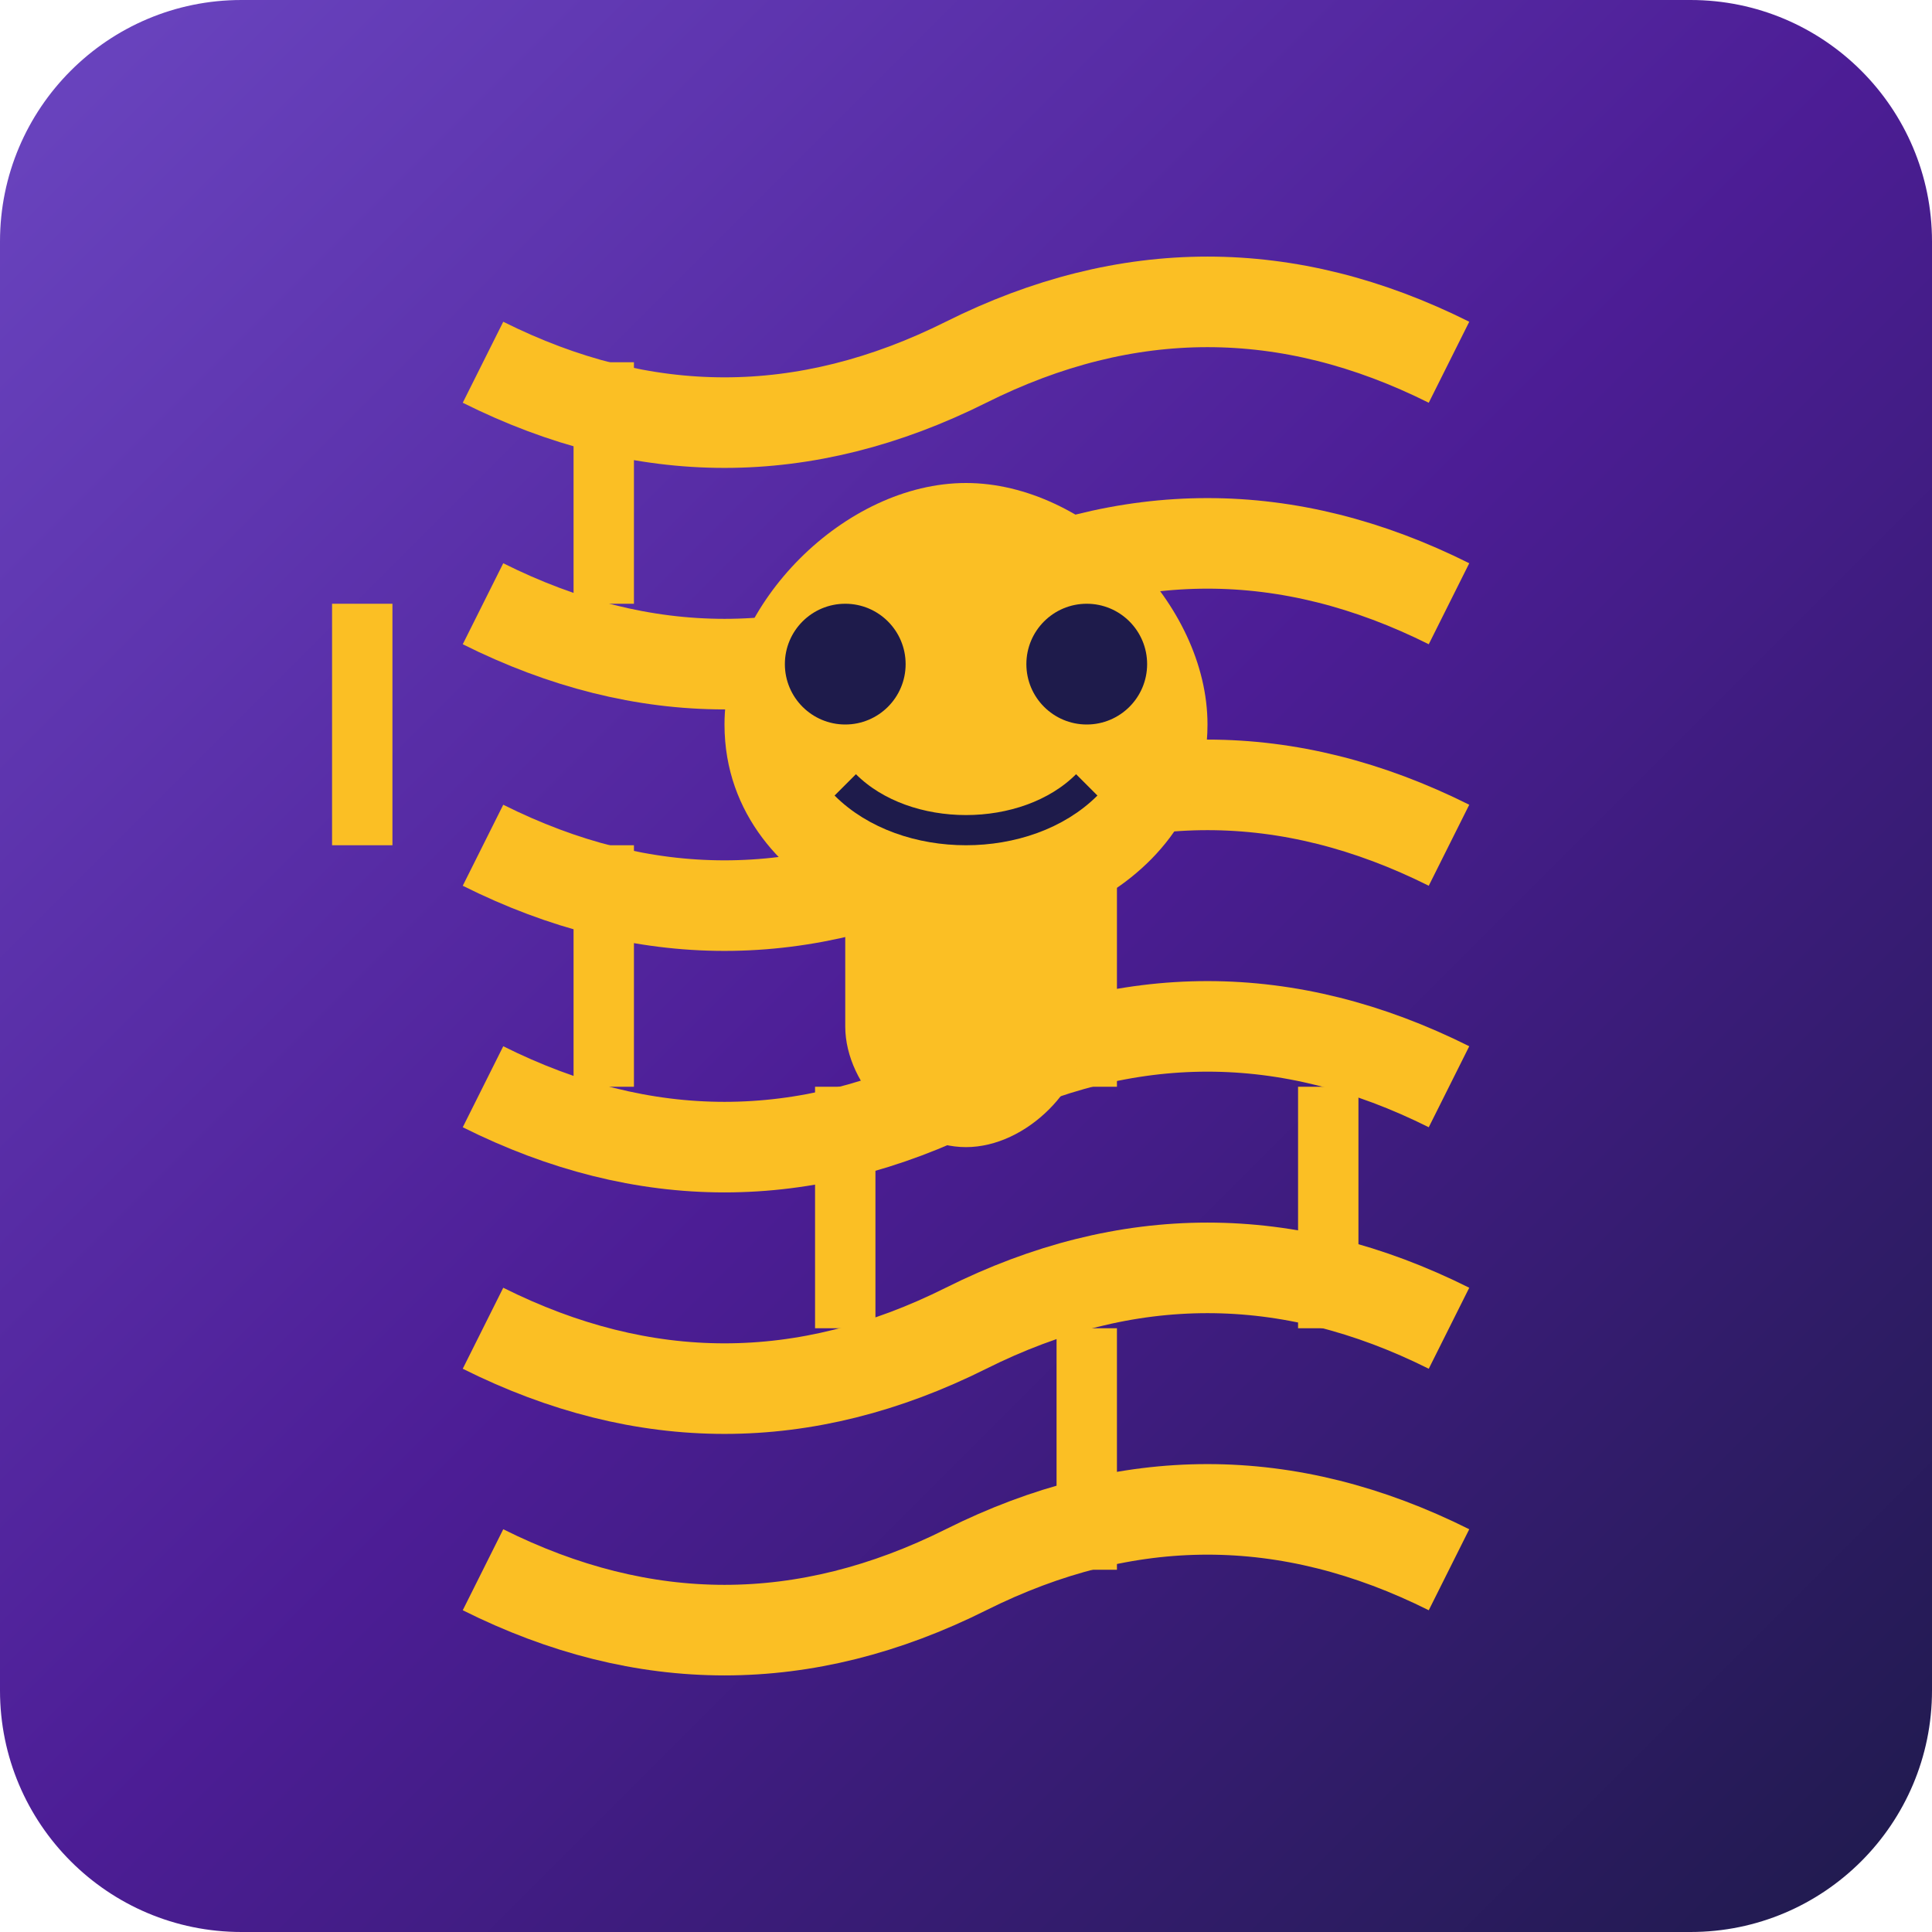
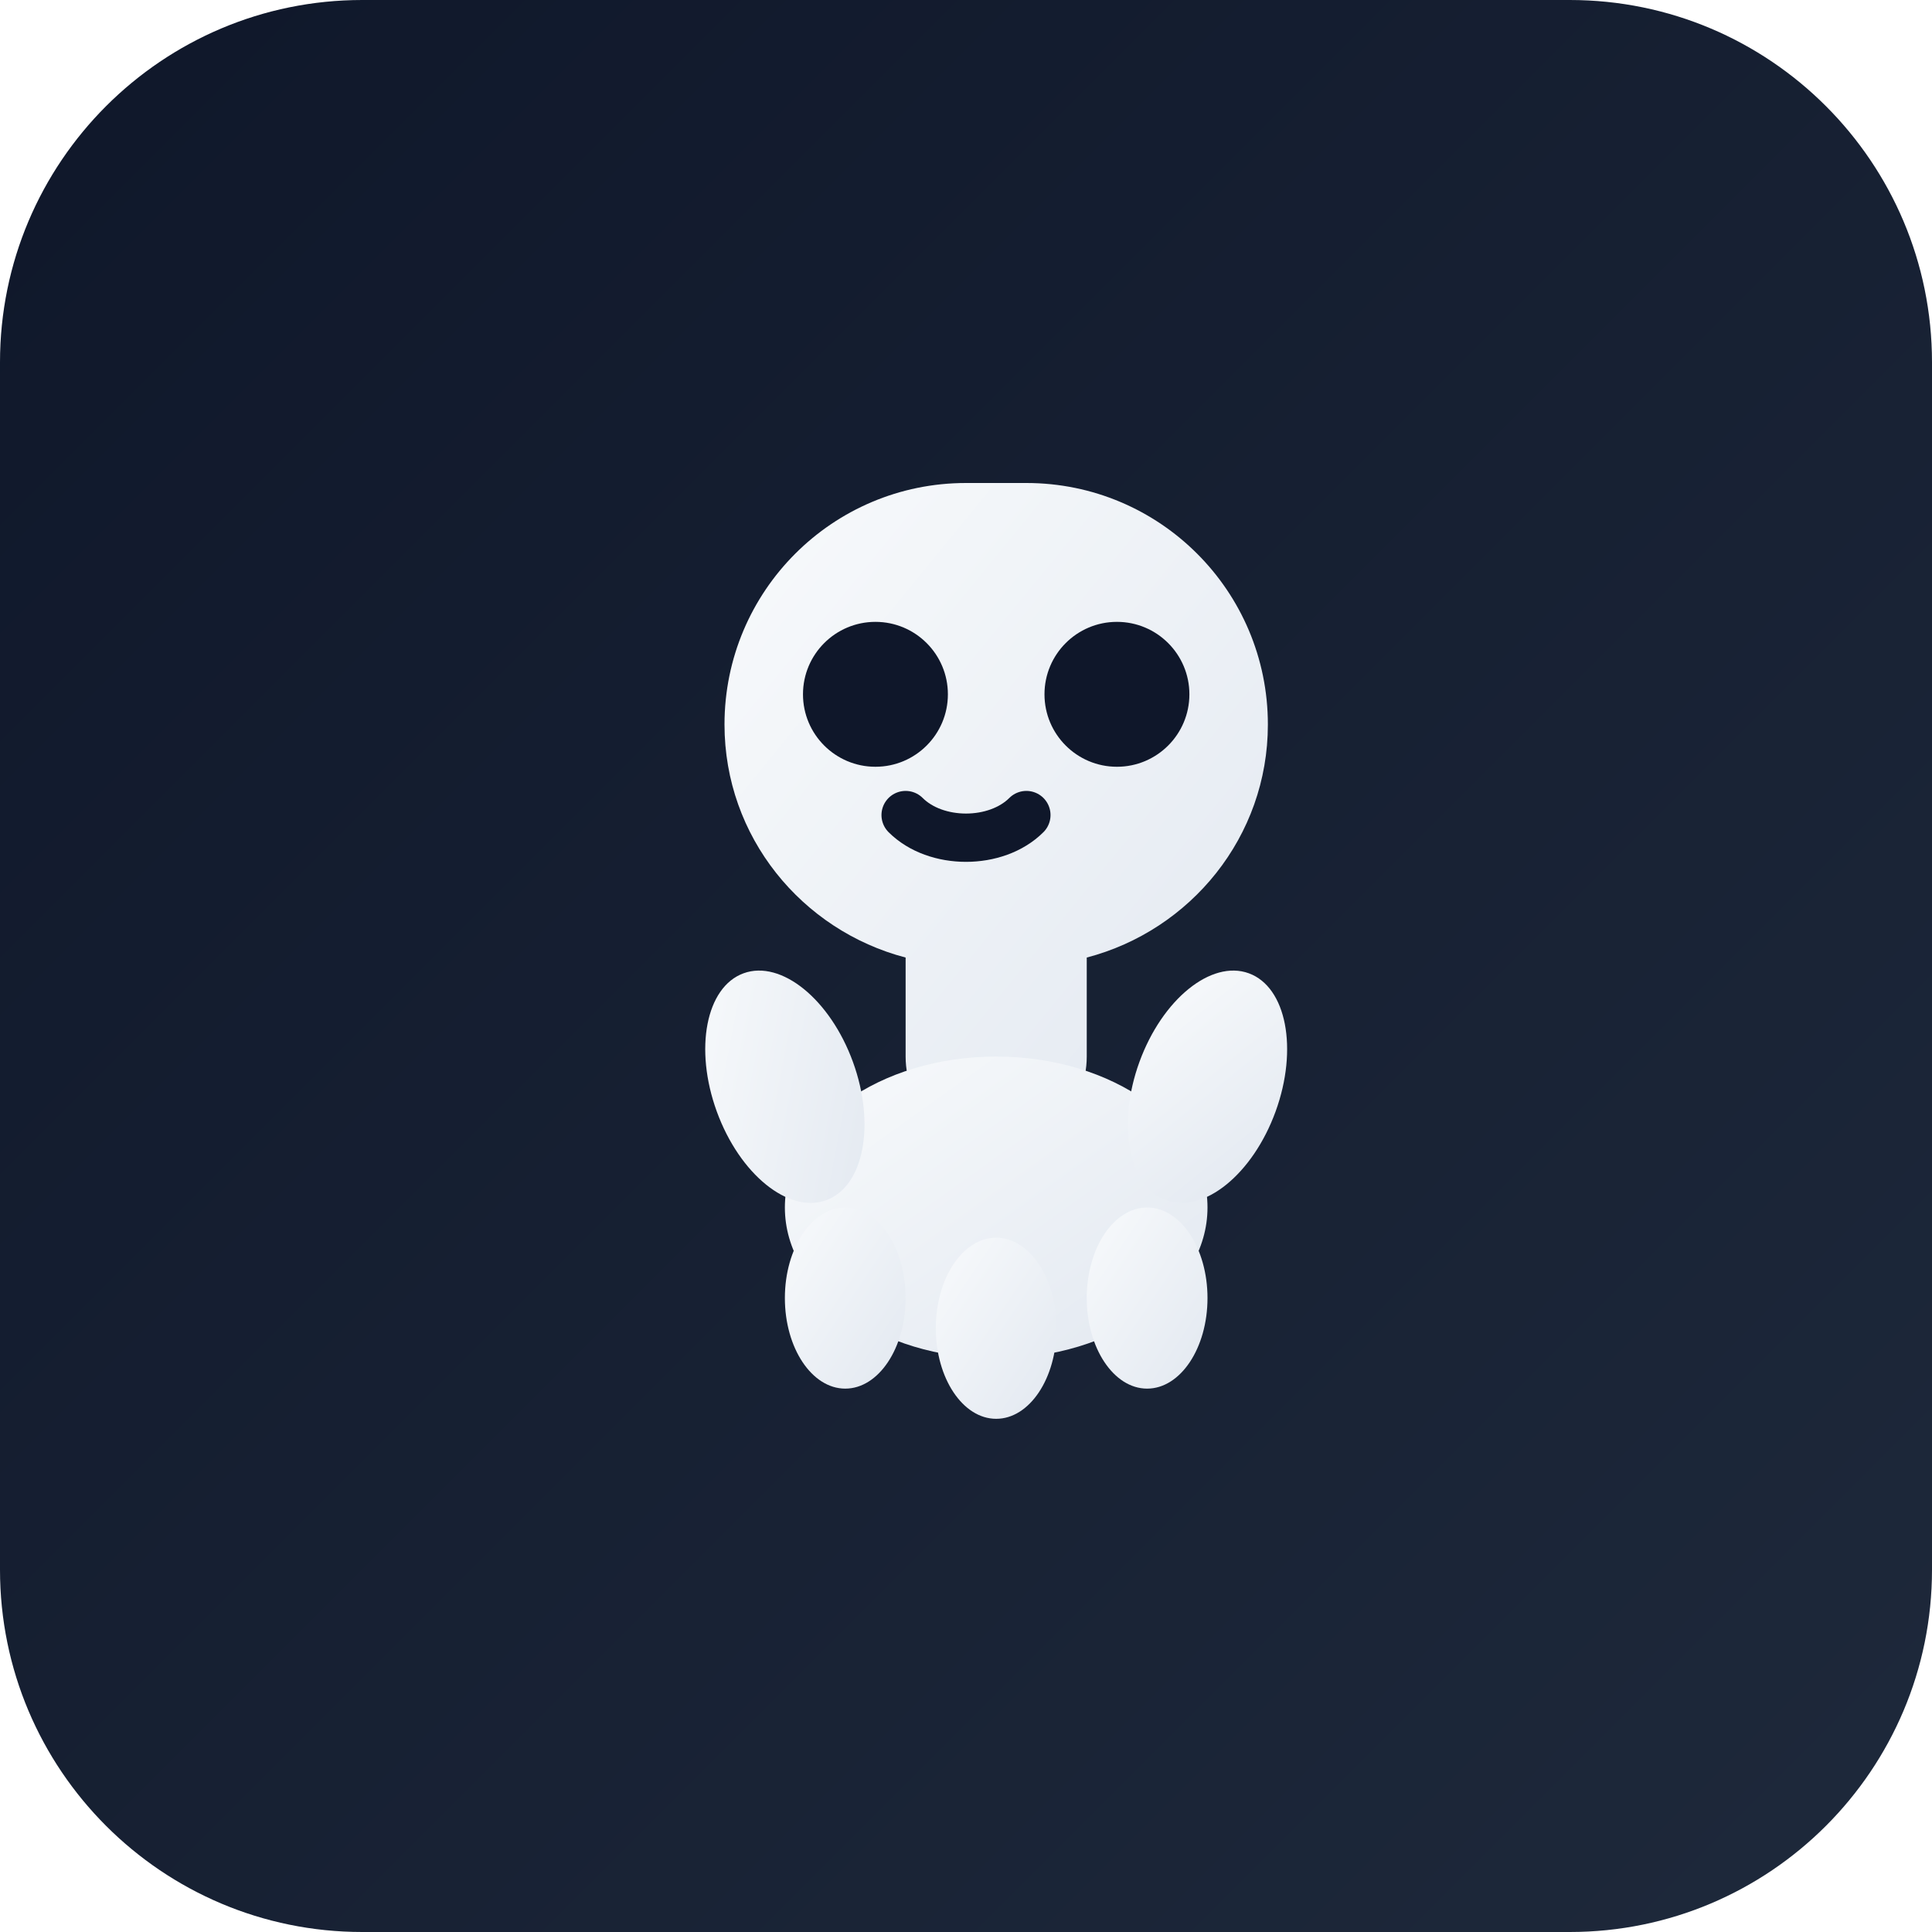
<svg xmlns="http://www.w3.org/2000/svg" viewBox="0 0 32 32" width="32" height="32">
  <defs>
-     <linearGradient id="dnaGradient" x1="0%" y1="0%" x2="100%" y2="100%">
-       <stop offset="0%" style="stop-color:#6b46c1;stop-opacity:1" />
-       <stop offset="50%" style="stop-color:#4c1d95;stop-opacity:1" />
-       <stop offset="100%" style="stop-color:#1e1b4b;stop-opacity:1" />
+     <linearGradient id="githubBg" x1="0%" y1="0%" x2="100%" y2="100%">
+       <stop offset="0%" style="stop-color:#0f172a;stop-opacity:1" />
+       <stop offset="100%" style="stop-color:#1e293b;stop-opacity:1" />
+     </linearGradient>
+     <linearGradient id="githubCat" x1="0%" y1="0%" x2="100%" y2="100%">
+       <stop offset="0%" style="stop-color:#f8fafc;stop-opacity:1" />
+       <stop offset="100%" style="stop-color:#e2e8f0;stop-opacity:1" />
    </linearGradient>
  </defs>
-   <rect width="32" height="32" rx="4" fill="url(#dnaGradient)" />
-   <path d="M8 6 Q12 8 16 6 Q20 4 24 6" stroke="#fbbf24" stroke-width="1.5" fill="none" />
-   <path d="M8 10 Q12 12 16 10 Q20 8 24 10" stroke="#fbbf24" stroke-width="1.5" fill="none" />
-   <path d="M8 14 Q12 16 16 14 Q20 12 24 14" stroke="#fbbf24" stroke-width="1.5" fill="none" />
-   <path d="M8 18 Q12 20 16 18 Q20 16 24 18" stroke="#fbbf24" stroke-width="1.5" fill="none" />
-   <path d="M8 22 Q12 24 16 22 Q20 20 24 22" stroke="#fbbf24" stroke-width="1.5" fill="none" />
-   <path d="M8 26 Q12 28 16 26 Q20 24 24 26" stroke="#fbbf24" stroke-width="1.5" fill="none" />
-   <line x1="10" y1="6" x2="10" y2="10" stroke="#fbbf24" stroke-width="1" />
-   <line x1="14" y1="10" x2="14" y2="14" stroke="#fbbf24" stroke-width="1" />
-   <line x1="18" y1="14" x2="18" y2="18" stroke="#fbbf24" stroke-width="1" />
-   <line x1="22" y1="18" x2="22" y2="22" stroke="#fbbf24" stroke-width="1" />
-   <line x1="18" y1="22" x2="18" y2="26" stroke="#fbbf24" stroke-width="1" />
-   <line x1="14" y1="18" x2="14" y2="22" stroke="#fbbf24" stroke-width="1" />
-   <line x1="10" y1="14" x2="10" y2="18" stroke="#fbbf24" stroke-width="1" />
-   <line x1="6" y1="10" x2="6" y2="14" stroke="#fbbf24" stroke-width="1" />
-   <path d="M16 8 C14 8 12 10 12 12 C12 13.5 13 14.5 14 15 L14 17 C14 18 15 19 16 19 C17 19 18 18 18 17 L18 15 C19 14.5 20 13.5 20 12 C20 10 18 8 16 8 Z" fill="#fbbf24" />
-   <circle cx="14" cy="11" r="1" fill="#1e1b4b" />
-   <circle cx="18" cy="11" r="1" fill="#1e1b4b" />
-   <path d="M14 13 C15 14 17 14 18 13" stroke="#1e1b4b" stroke-width="0.5" fill="none" />
+   <rect width="32" height="32" rx="6" fill="url(#githubBg)" />
+   <g transform="translate(6, 6)">
+     <path d="M10 2 C7.79 2 6 3.79 6 6 C6 7.86 7.28 9.41 9 9.86 L9 11.5 C9 12.33 9.67 13 10.5 13 C11.33 13 12 12.33 12 11.5 L12 9.86 C13.72 9.41 15 7.86 15 6 C15 3.79 13.21 2 11 2 L10 2 Z" fill="url(#githubCat)" />
+     <circle cx="8.5" cy="5.5" r="1.2" fill="#0f172a" />
+     <circle cx="12.5" cy="5.5" r="1.2" fill="#0f172a" />
+     <path d="M9 7.5 C9.5 8 10.5 8 11 7.5" stroke="#0f172a" stroke-width="0.8" fill="none" stroke-linecap="round" />
+     <ellipse cx="10.5" cy="14" rx="3.5" ry="2.5" fill="url(#githubCat)" />
+     <ellipse cx="8" cy="15.5" rx="1" ry="1.5" fill="url(#githubCat)" />
+     <ellipse cx="10.5" cy="16" rx="1" ry="1.5" fill="url(#githubCat)" />
+     <ellipse cx="13" cy="15.5" rx="1" ry="1.5" fill="url(#githubCat)" />
+     <ellipse cx="7" cy="12" rx="1.2" ry="2" fill="url(#githubCat)" transform="rotate(-20 7 12)" />
+     <ellipse cx="14" cy="12" rx="1.2" ry="2" fill="url(#githubCat)" transform="rotate(20 14 12)" />
+   </g>
</svg>
